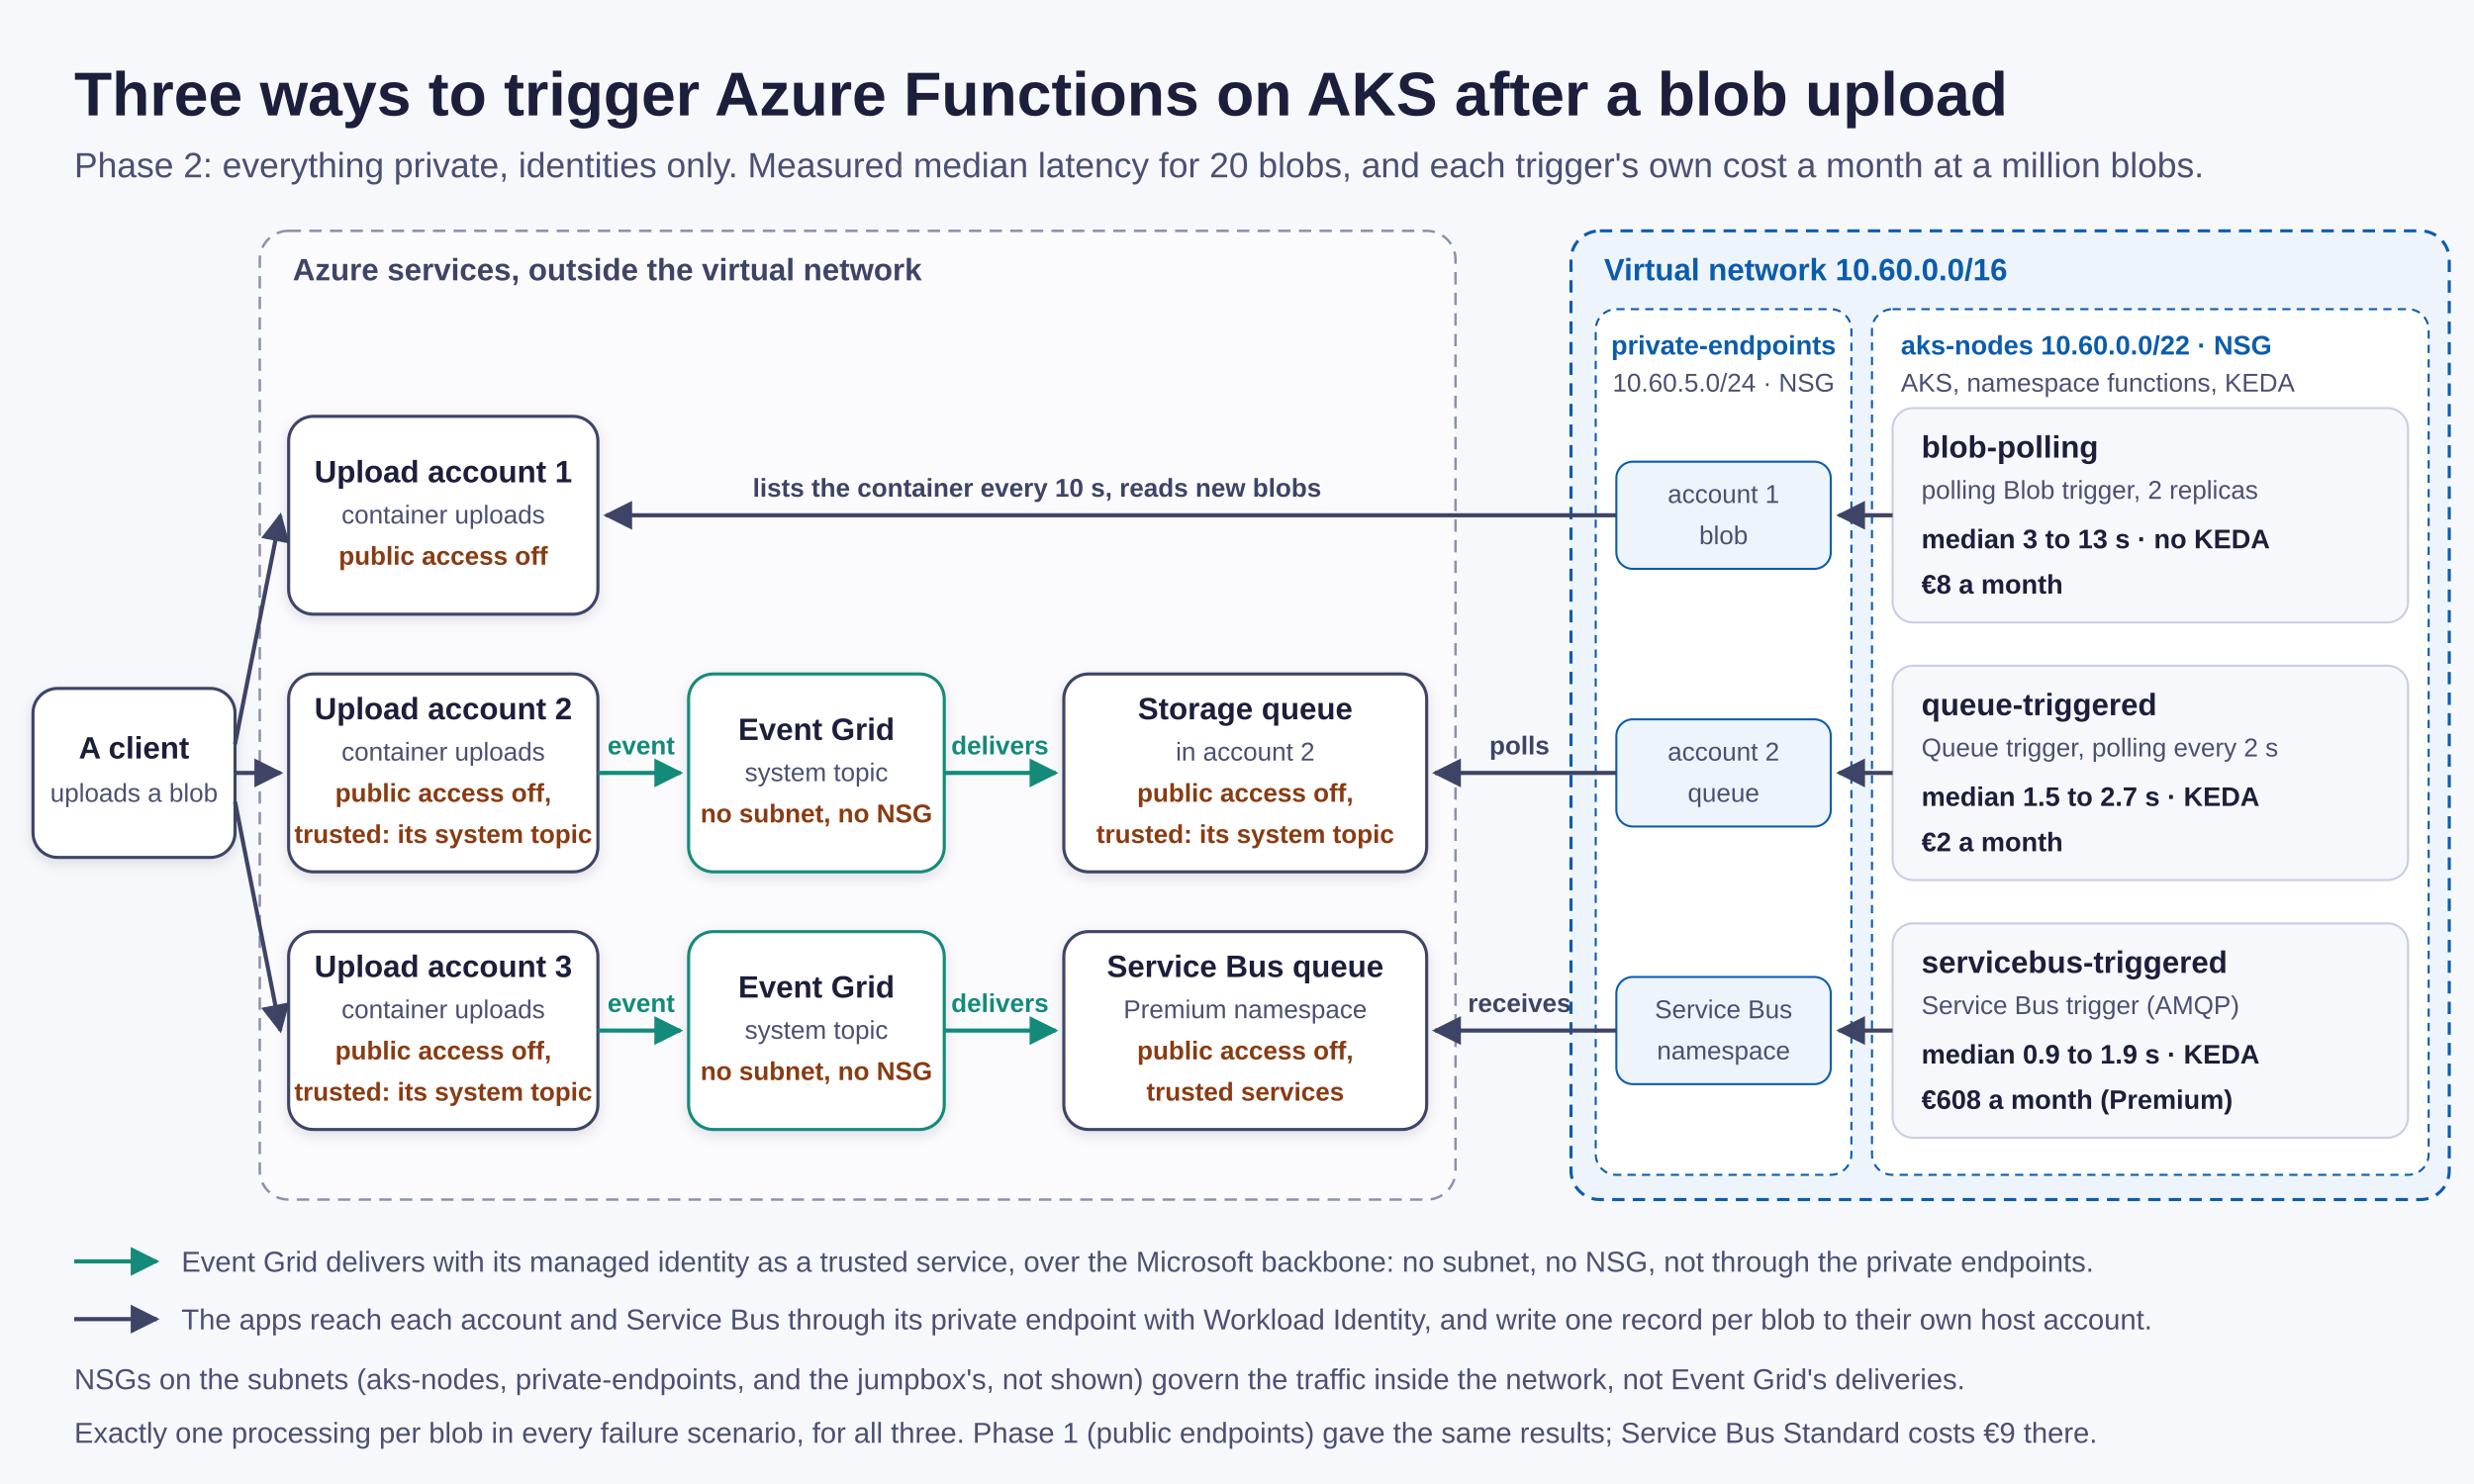
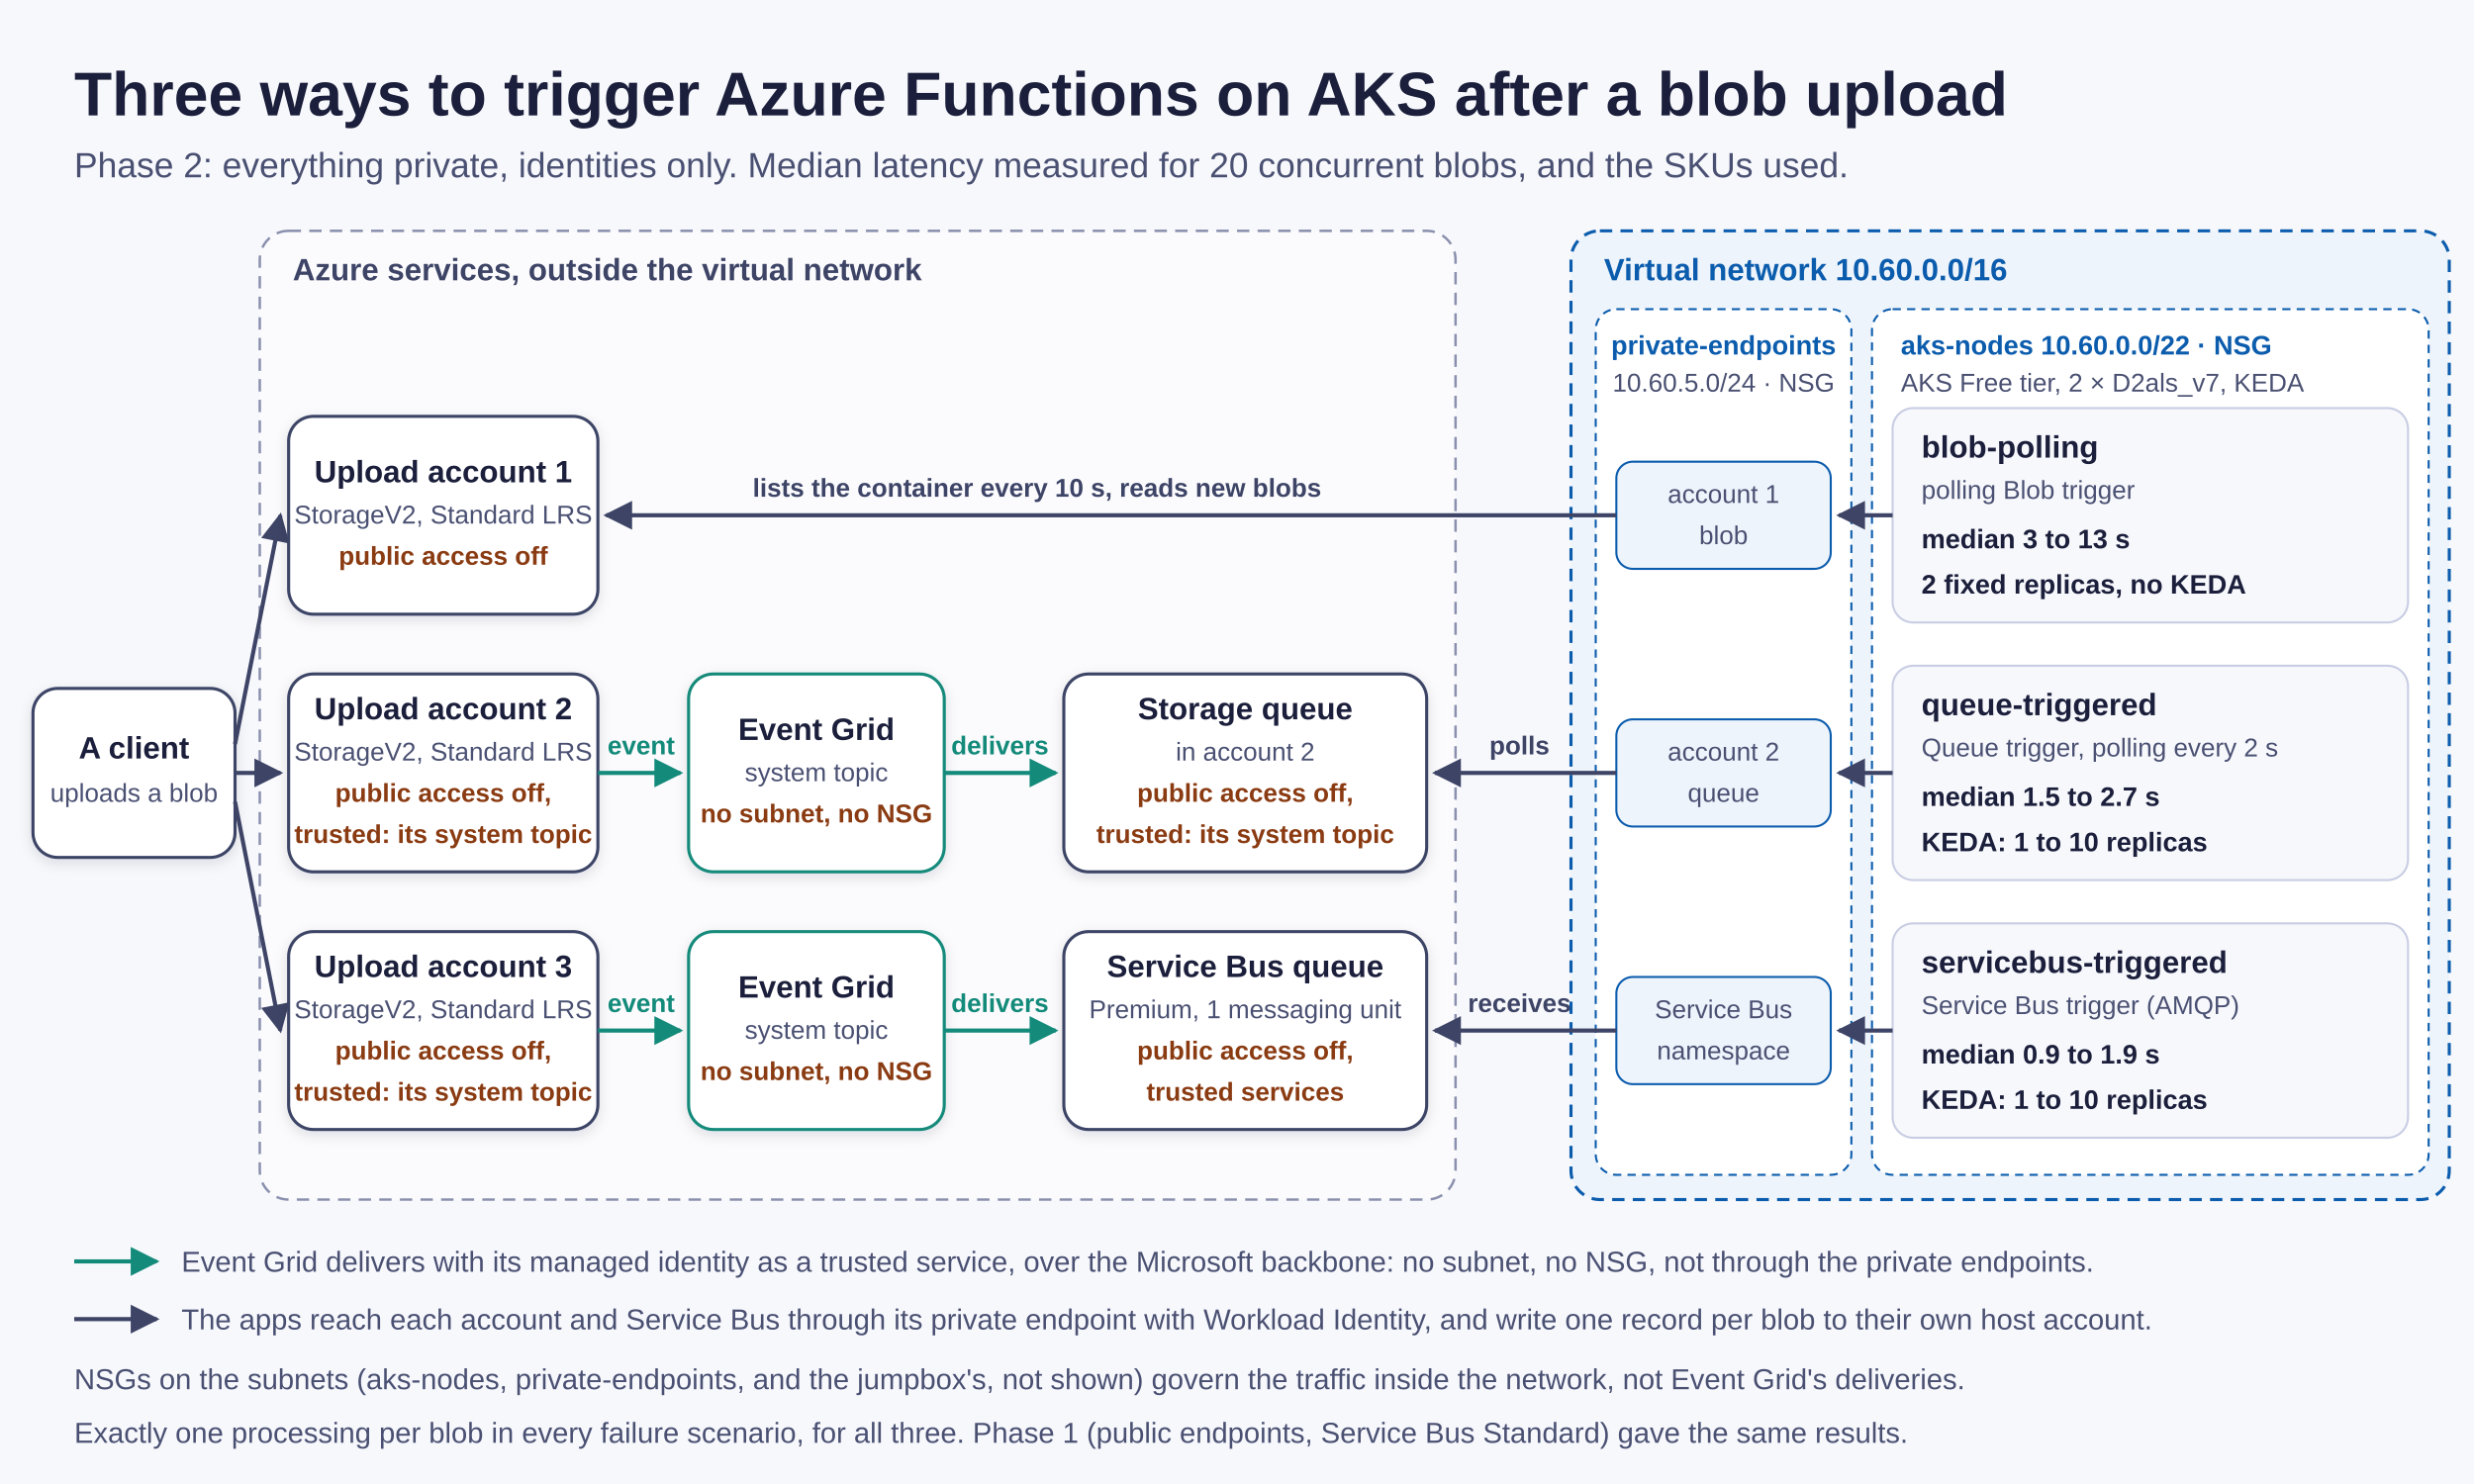
<svg xmlns="http://www.w3.org/2000/svg" font-family="Segoe UI, Helvetica Neue, Arial, sans-serif" width="1200" height="720" viewBox="0 0 1200 720" role="img" aria-labelledby="title desc">
  <defs>
    <marker id="arrow" viewBox="0 0 10 10" refX="9" refY="5" markerWidth="7" markerHeight="7" orient="auto-start-reverse">
      <path d="M0,0 L10,5 L0,10 z" fill="#3d4466" />
    </marker>
    <marker id="arrow-teal" viewBox="0 0 10 10" refX="9" refY="5" markerWidth="7" markerHeight="7" orient="auto-start-reverse">
      <path d="M0,0 L10,5 L0,10 z" fill="#138a7a" />
    </marker>
    <filter id="shadow" x="-10%" y="-10%" width="120%" height="130%">
      <feDropShadow dx="0" dy="2" stdDeviation="3" flood-color="#1b1f3b" flood-opacity="0.12" />
    </filter>
  </defs>
  <style>
    text { fill: #1b1f3b; }
    .title { font-size: 30px; font-weight: 700; }
    .subtitle { font-size: 17px; fill: #4a5072; }
    .name { font-size: 15px; font-weight: 700; }
    .group { font-size: 15px; font-weight: 700; fill: #0b5cad; }
    .subnet { font-size: 13px; font-weight: 700; fill: #0b5cad; }
    .kind { font-size: 12.5px; fill: #4a5072; }
    .access { font-size: 12.5px; fill: #8a3b12; font-weight: 600; }
    .result { font-size: 13px; fill: #1b1f3b; font-weight: 600; }
    .edge { font-size: 12.5px; fill: #3d4466; font-weight: 600; }
    .grid { font-size: 12.5px; fill: #138a7a; font-weight: 600; }
    .footer { font-size: 14px; fill: #4a5072; }
  </style>
  <rect width="1200" height="720" fill="#f7f8fc" />
  <text class="title" x="36" y="56">Three ways to trigger Azure Functions on AKS after a blob upload</text>
-   <text class="subtitle" x="36" y="86">Phase 2: everything private, identities only. Measured median latency for 20 blobs, and each trigger's own cost a month at a million blobs.</text>
+   <text class="subtitle" x="36" y="86">Phase 2: everything private, identities only. Median latency measured for 20 concurrent blobs, and the SKUs used.</text>
  <rect x="126" y="112" width="580" height="470" rx="14" fill="#fbfbfd" stroke="#8a90ad" stroke-width="1.2" stroke-dasharray="6 4" />
  <text class="group" x="142" y="136" style="fill:#3d4466">Azure services, outside the virtual network</text>
  <rect x="762" y="112" width="426" height="470" rx="14" fill="#eef4fb" stroke="#0b5cad" stroke-width="1.5" stroke-dasharray="6 4" />
  <text class="group" x="778" y="136">Virtual network 10.60.0.0/16</text>
  <rect x="774" y="150" width="124" height="420" rx="10" fill="#ffffff" stroke="#0b5cad" stroke-dasharray="4 3" />
  <text class="subnet" x="836" y="172" text-anchor="middle">private-endpoints</text>
  <text class="kind" x="836" y="190" text-anchor="middle">10.60.5.0/24 · NSG</text>
  <rect x="908" y="150" width="270" height="420" rx="10" fill="#ffffff" stroke="#0b5cad" stroke-dasharray="4 3" />
  <text class="subnet" x="922" y="172">aks-nodes 10.60.0.0/22 · NSG</text>
-   <text class="kind" x="922" y="190">AKS, namespace functions, KEDA</text>
+   <text class="kind" x="922" y="190">AKS Free tier, 2 × D2als_v7, KEDA</text>
  <g filter="url(#shadow)">
    <rect x="16" y="334" width="98" height="82" rx="12" fill="#ffffff" stroke="#3d4466" stroke-width="1.5" />
  </g>
  <text class="name" x="65" y="368" text-anchor="middle">A client</text>
  <text class="kind" x="65" y="389" text-anchor="middle">uploads a blob</text>
  <line x1="114" y1="361" x2="136" y2="250" stroke="#3d4466" stroke-width="2" marker-end="url(#arrow)" />
  <line x1="114" y1="375" x2="136" y2="375" stroke="#3d4466" stroke-width="2" marker-end="url(#arrow)" />
  <line x1="114" y1="389" x2="136" y2="500" stroke="#3d4466" stroke-width="2" marker-end="url(#arrow)" />
  <g filter="url(#shadow)">
    <rect x="140" y="202" width="150" height="96" rx="12" fill="#ffffff" stroke="#3d4466" stroke-width="1.5" />
  </g>
  <text class="name" x="215" y="234" text-anchor="middle">Upload account 1</text>
-   <text class="kind" x="215" y="254" text-anchor="middle">container uploads</text>
+   <text class="kind" x="215" y="254" text-anchor="middle">StorageV2, Standard LRS</text>
  <text class="access" x="215" y="274" text-anchor="middle">public access off</text>
  <rect x="784" y="224" width="104" height="52" rx="8" fill="#eef4fb" stroke="#0b5cad" />
  <text class="kind" x="836" y="244" text-anchor="middle">account 1</text>
  <text class="kind" x="836" y="264" text-anchor="middle">blob</text>
  <rect x="918" y="198" width="250" height="104" rx="10" fill="#f7f8fc" stroke="#c9cde3" />
  <text class="name" x="932" y="222">blob-polling</text>
-   <text class="kind" x="932" y="242">polling Blob trigger, 2 replicas</text>
-   <text class="result" x="932" y="266">median 3 to 13 s · no KEDA</text>
-   <text class="result" x="932" y="288">€8 a month</text>
+   <text class="kind" x="932" y="242">polling Blob trigger</text>
+   <text class="result" x="932" y="266">median 3 to 13 s</text>
+   <text class="result" x="932" y="288">2 fixed replicas, no KEDA</text>
  <line x1="918" y1="250" x2="892" y2="250" stroke="#3d4466" stroke-width="2" marker-end="url(#arrow)" />
  <line x1="784" y1="250" x2="294" y2="250" stroke="#3d4466" stroke-width="2" marker-end="url(#arrow)" />
  <text class="edge" x="503" y="241" text-anchor="middle">lists the container every 10 s, reads new blobs</text>
  <g filter="url(#shadow)">
    <rect x="140" y="327" width="150" height="96" rx="12" fill="#ffffff" stroke="#3d4466" stroke-width="1.5" />
  </g>
  <text class="name" x="215" y="349" text-anchor="middle">Upload account 2</text>
-   <text class="kind" x="215" y="369" text-anchor="middle">container uploads</text>
+   <text class="kind" x="215" y="369" text-anchor="middle">StorageV2, Standard LRS</text>
  <text class="access" x="215" y="389" text-anchor="middle">public access off,</text>
  <text class="access" x="215" y="409" text-anchor="middle">trusted: its system topic</text>
  <g filter="url(#shadow)">
    <rect x="334" y="327" width="124" height="96" rx="12" fill="#ffffff" stroke="#138a7a" stroke-width="1.5" />
  </g>
  <text class="name" x="396" y="359" text-anchor="middle">Event Grid</text>
  <text class="kind" x="396" y="379" text-anchor="middle">system topic</text>
  <text class="access" x="396" y="399" text-anchor="middle">no subnet, no NSG</text>
  <line x1="290" y1="375" x2="330" y2="375" stroke="#138a7a" stroke-width="2" marker-end="url(#arrow-teal)" />
  <text class="grid" x="311" y="366" text-anchor="middle">event</text>
  <g filter="url(#shadow)">
    <rect x="516" y="327" width="176" height="96" rx="12" fill="#ffffff" stroke="#3d4466" stroke-width="1.5" />
  </g>
  <text class="name" x="604" y="349" text-anchor="middle">Storage queue</text>
  <text class="kind" x="604" y="369" text-anchor="middle">in account 2</text>
  <text class="access" x="604" y="389" text-anchor="middle">public access off,</text>
  <text class="access" x="604" y="409" text-anchor="middle">trusted: its system topic</text>
  <line x1="458" y1="375" x2="512" y2="375" stroke="#138a7a" stroke-width="2" marker-end="url(#arrow-teal)" />
  <text class="grid" x="485" y="366" text-anchor="middle">delivers</text>
  <rect x="784" y="349" width="104" height="52" rx="8" fill="#eef4fb" stroke="#0b5cad" />
  <text class="kind" x="836" y="369" text-anchor="middle">account 2</text>
  <text class="kind" x="836" y="389" text-anchor="middle">queue</text>
  <rect x="918" y="323" width="250" height="104" rx="10" fill="#f7f8fc" stroke="#c9cde3" />
  <text class="name" x="932" y="347">queue-triggered</text>
  <text class="kind" x="932" y="367">Queue trigger, polling every 2 s</text>
-   <text class="result" x="932" y="391">median 1.5 to 2.7 s · KEDA</text>
-   <text class="result" x="932" y="413">€2 a month</text>
+   <text class="result" x="932" y="391">median 1.5 to 2.7 s</text>
+   <text class="result" x="932" y="413">KEDA: 1 to 10 replicas</text>
  <line x1="918" y1="375" x2="892" y2="375" stroke="#3d4466" stroke-width="2" marker-end="url(#arrow)" />
  <line x1="784" y1="375" x2="696" y2="375" stroke="#3d4466" stroke-width="2" marker-end="url(#arrow)" />
  <text class="edge" x="737" y="366" text-anchor="middle">polls</text>
  <g filter="url(#shadow)">
    <rect x="140" y="452" width="150" height="96" rx="12" fill="#ffffff" stroke="#3d4466" stroke-width="1.5" />
  </g>
  <text class="name" x="215" y="474" text-anchor="middle">Upload account 3</text>
-   <text class="kind" x="215" y="494" text-anchor="middle">container uploads</text>
+   <text class="kind" x="215" y="494" text-anchor="middle">StorageV2, Standard LRS</text>
  <text class="access" x="215" y="514" text-anchor="middle">public access off,</text>
  <text class="access" x="215" y="534" text-anchor="middle">trusted: its system topic</text>
  <g filter="url(#shadow)">
    <rect x="334" y="452" width="124" height="96" rx="12" fill="#ffffff" stroke="#138a7a" stroke-width="1.5" />
  </g>
  <text class="name" x="396" y="484" text-anchor="middle">Event Grid</text>
  <text class="kind" x="396" y="504" text-anchor="middle">system topic</text>
  <text class="access" x="396" y="524" text-anchor="middle">no subnet, no NSG</text>
  <line x1="290" y1="500" x2="330" y2="500" stroke="#138a7a" stroke-width="2" marker-end="url(#arrow-teal)" />
  <text class="grid" x="311" y="491" text-anchor="middle">event</text>
  <g filter="url(#shadow)">
    <rect x="516" y="452" width="176" height="96" rx="12" fill="#ffffff" stroke="#3d4466" stroke-width="1.5" />
  </g>
  <text class="name" x="604" y="474" text-anchor="middle">Service Bus queue</text>
-   <text class="kind" x="604" y="494" text-anchor="middle">Premium namespace</text>
+   <text class="kind" x="604" y="494" text-anchor="middle">Premium, 1 messaging unit</text>
  <text class="access" x="604" y="514" text-anchor="middle">public access off,</text>
  <text class="access" x="604" y="534" text-anchor="middle">trusted services</text>
  <line x1="458" y1="500" x2="512" y2="500" stroke="#138a7a" stroke-width="2" marker-end="url(#arrow-teal)" />
  <text class="grid" x="485" y="491" text-anchor="middle">delivers</text>
  <rect x="784" y="474" width="104" height="52" rx="8" fill="#eef4fb" stroke="#0b5cad" />
  <text class="kind" x="836" y="494" text-anchor="middle">Service Bus</text>
  <text class="kind" x="836" y="514" text-anchor="middle">namespace</text>
  <rect x="918" y="448" width="250" height="104" rx="10" fill="#f7f8fc" stroke="#c9cde3" />
  <text class="name" x="932" y="472">servicebus-triggered</text>
  <text class="kind" x="932" y="492">Service Bus trigger (AMQP)</text>
-   <text class="result" x="932" y="516">median 0.9 to 1.9 s · KEDA</text>
-   <text class="result" x="932" y="538">€608 a month (Premium)</text>
+   <text class="result" x="932" y="516">median 0.9 to 1.9 s</text>
+   <text class="result" x="932" y="538">KEDA: 1 to 10 replicas</text>
  <line x1="918" y1="500" x2="892" y2="500" stroke="#3d4466" stroke-width="2" marker-end="url(#arrow)" />
  <line x1="784" y1="500" x2="696" y2="500" stroke="#3d4466" stroke-width="2" marker-end="url(#arrow)" />
  <text class="edge" x="737" y="491" text-anchor="middle">receives</text>
  <line x1="36" y1="612" x2="76" y2="612" stroke="#138a7a" stroke-width="2" marker-end="url(#arrow-teal)" />
  <text class="footer" x="88" y="617">Event Grid delivers with its managed identity as a trusted service, over the Microsoft backbone: no subnet, no NSG, not through the private endpoints.</text>
  <line x1="36" y1="640" x2="76" y2="640" stroke="#3d4466" stroke-width="2" marker-end="url(#arrow)" />
  <text class="footer" x="88" y="645">The apps reach each account and Service Bus through its private endpoint with Workload Identity, and write one record per blob to their own host account.</text>
  <text class="footer" x="36" y="674">NSGs on the subnets (aks-nodes, private-endpoints, and the jumpbox's, not shown) govern the traffic inside the network, not Event Grid's deliveries.</text>
-   <text class="footer" x="36" y="700">Exactly one processing per blob in every failure scenario, for all three. Phase 1 (public endpoints) gave the same results; Service Bus Standard costs €9 there.</text>
+   <text class="footer" x="36" y="700">Exactly one processing per blob in every failure scenario, for all three. Phase 1 (public endpoints, Service Bus Standard) gave the same results.</text>
</svg>
